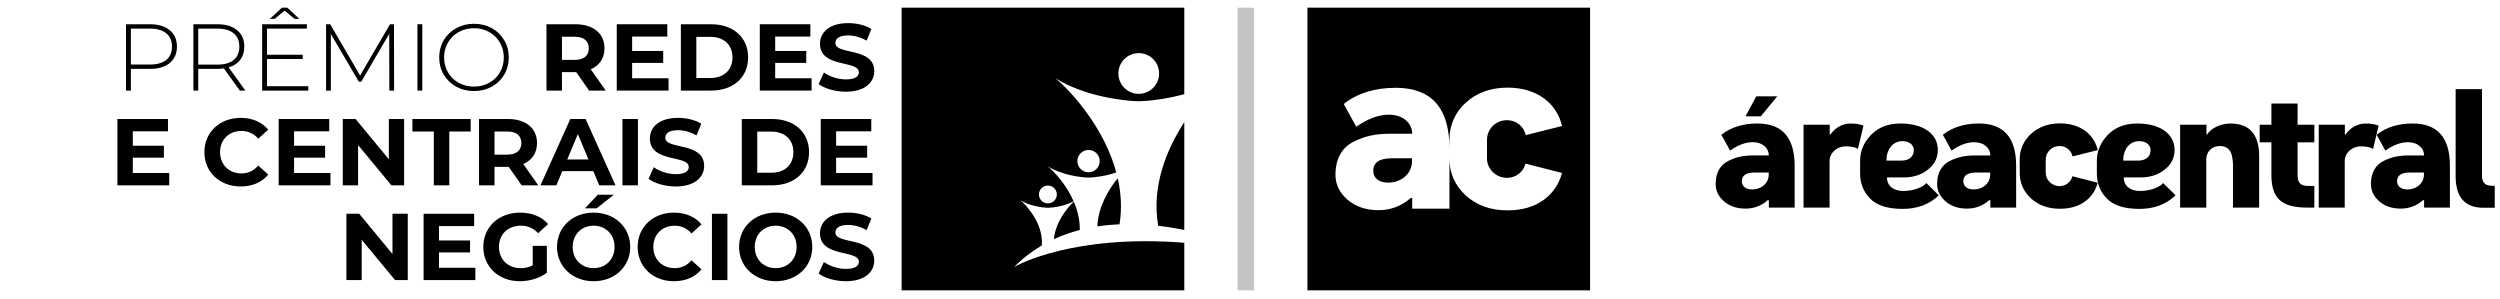
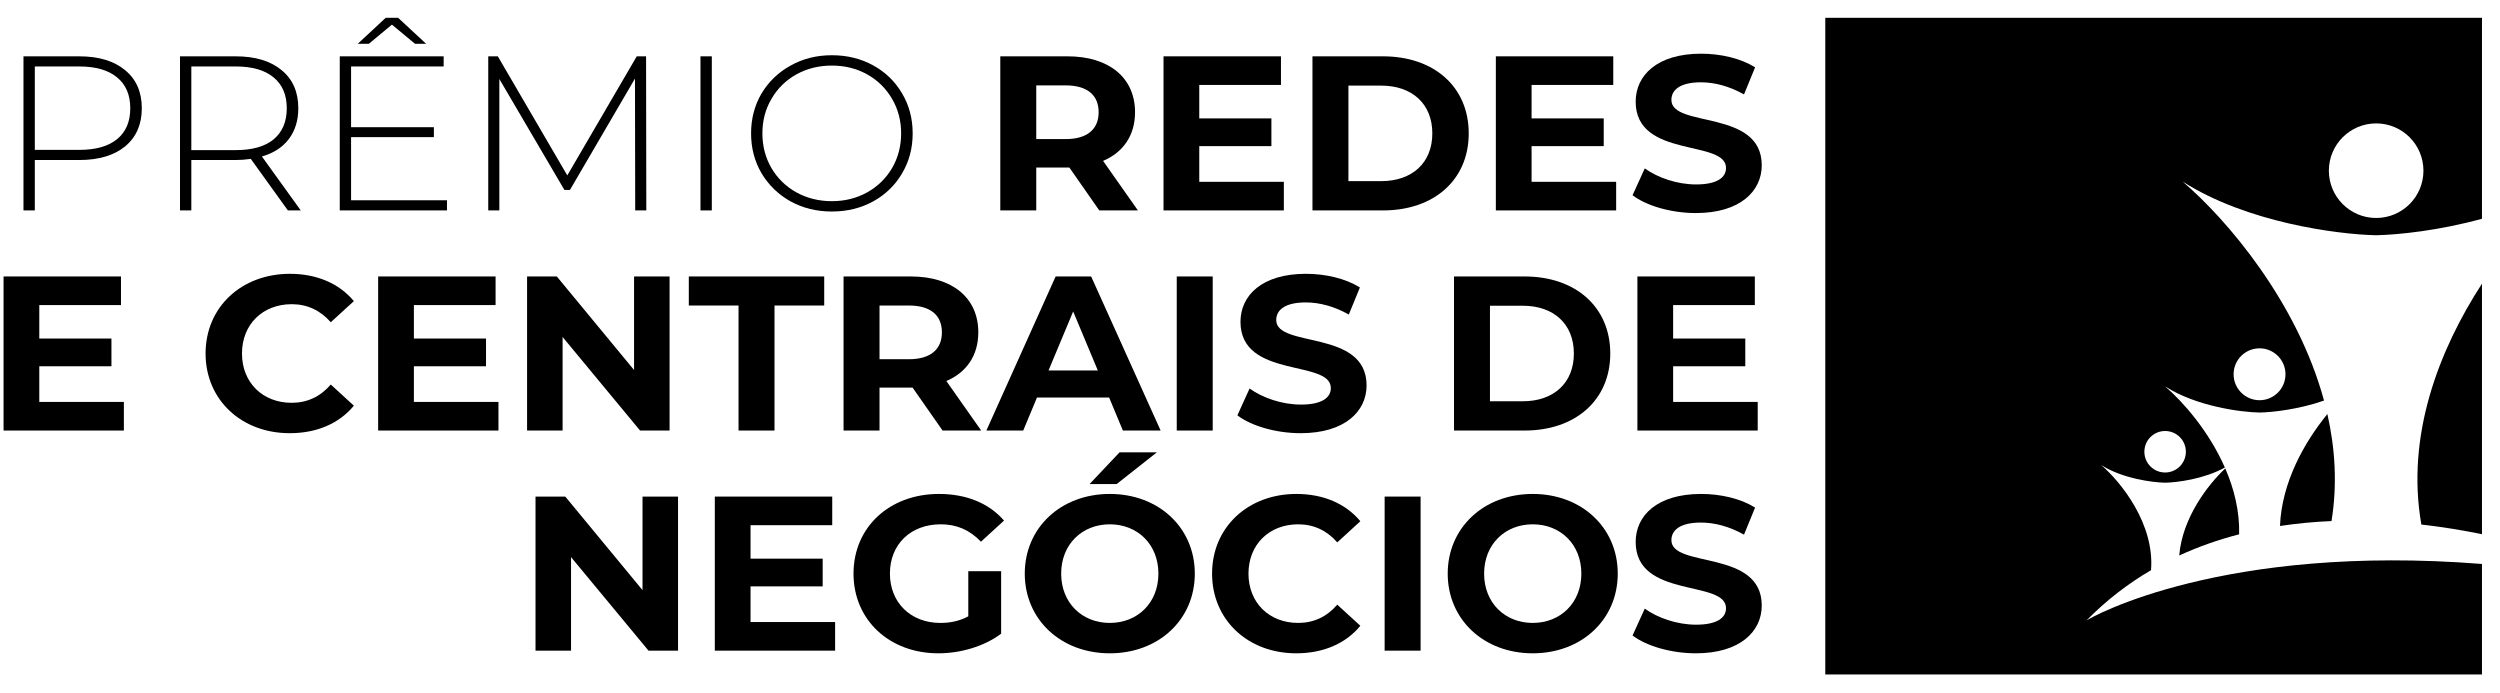
- <svg xmlns="http://www.w3.org/2000/svg" width="302" height="36" viewBox="0 0 302 36" fill="none">
-   <path d="M207.94 16.28C209.095 15.368 210.555 14.919 212.298 14.919C215.295 14.919 216.794 16.622 216.794 20.027V25.078H213.676V24.185H213.535C212.798 24.854 211.834 25.217 210.839 25.199C209.805 25.199 208.954 24.912 208.264 24.328C207.595 23.739 207.251 23.05 207.251 22.219C207.251 20.861 207.818 19.908 208.771 19.445C209.728 18.958 210.656 18.776 211.792 18.776H213.676C213.676 17.903 212.926 17.174 211.731 17.174C210.859 17.174 209.947 17.519 208.994 18.187L207.94 16.28ZM213.66 21.084V20.841H211.974C210.94 20.841 210.413 21.185 210.413 21.893C210.413 22.48 210.859 22.886 211.669 22.886C212.744 22.888 213.66 22.158 213.66 21.084ZM212.156 11.639H214.69L212.703 14.05H210.859L212.156 11.639Z" fill="black" />
-   <path d="M225.108 15.185L224.438 17.983C224.094 17.78 223.587 17.678 222.959 17.678C221.906 17.678 221.013 18.449 221.013 19.482V25.077H217.869V15.064H221.03V16.24H221.132C221.639 15.448 222.591 14.921 223.503 14.921C224.176 14.919 224.703 15.003 225.108 15.185Z" fill="black" />
-   <path d="M227.947 21.428C227.947 22.502 228.778 23.07 229.934 23.07C230.986 23.07 232.204 22.705 232.708 22.114L234.208 23.594C233.072 24.688 231.612 25.235 229.849 25.235C228.045 25.235 226.748 24.829 225.917 23.999C225.106 23.17 224.701 22.157 224.701 20.958V19.401C224.701 18.246 225.147 17.212 226.018 16.3C226.89 15.387 228.088 14.918 229.568 14.918C232.426 14.918 234.089 16.237 234.089 18.101C234.089 19.058 233.706 19.845 232.912 20.472C232.142 21.101 231.17 21.429 230.014 21.429L227.947 21.428ZM229.71 19.401C230.582 19.401 231.19 18.935 231.19 18.145C231.19 17.496 230.642 17.05 229.811 17.05C228.737 17.05 227.886 17.922 227.886 19.401H229.71Z" fill="black" />
-   <path d="M234.696 16.28C235.853 15.368 237.311 14.918 239.054 14.918C242.051 14.918 243.55 16.621 243.55 20.027V25.077H240.433V24.185H240.291C239.554 24.854 238.59 25.216 237.595 25.199C236.561 25.199 235.71 24.912 235.02 24.327C234.351 23.739 234.007 23.05 234.007 22.223C234.007 20.864 234.575 19.912 235.527 19.449C236.484 18.962 237.413 18.779 238.548 18.779H240.433C240.433 17.907 239.683 17.178 238.487 17.178C237.616 17.178 236.703 17.522 235.75 18.191L234.696 16.28ZM240.413 21.084V20.841H238.73C237.697 20.841 237.17 21.185 237.17 21.893C237.17 22.48 237.616 22.886 238.426 22.886C239.5 22.888 240.413 22.158 240.413 21.084V21.084Z" fill="black" />
-   <path d="M253.406 22.076C252.899 23.922 251.337 25.219 248.845 25.219C247.41 25.219 246.25 24.793 245.338 23.962C244.426 23.11 243.98 22.076 243.98 20.881V19.279C243.972 18.691 244.09 18.108 244.328 17.57C244.566 17.032 244.917 16.551 245.358 16.162C246.27 15.331 247.446 14.905 248.845 14.905C251.379 14.905 252.98 16.283 253.406 18.128L250.365 18.898C250.29 18.537 250.091 18.213 249.802 17.984C249.513 17.754 249.153 17.633 248.784 17.642C248.567 17.64 248.352 17.681 248.151 17.763C247.95 17.845 247.767 17.965 247.613 18.118C247.458 18.27 247.336 18.451 247.251 18.651C247.167 18.851 247.123 19.066 247.122 19.283V20.864C247.122 21.756 247.892 22.486 248.784 22.486C249.141 22.491 249.489 22.375 249.772 22.158C250.055 21.941 250.257 21.636 250.345 21.29L253.406 22.076Z" fill="black" />
-   <path d="M256.547 21.428C256.547 22.502 257.378 23.07 258.534 23.07C259.586 23.07 260.804 22.705 261.308 22.114L262.808 23.594C261.672 24.688 260.213 25.235 258.45 25.235C256.645 25.235 255.348 24.829 254.517 23.999C253.707 23.17 253.302 22.157 253.301 20.958V19.401C253.301 18.246 253.747 17.212 254.618 16.3C255.49 15.387 256.689 14.918 258.169 14.918C261.027 14.918 262.689 16.237 262.689 18.101C262.689 19.058 262.306 19.845 261.513 20.472C260.748 21.101 259.771 21.429 258.615 21.429L256.547 21.428ZM258.311 19.401C259.182 19.401 259.791 18.935 259.791 18.145C259.791 17.496 259.244 17.05 258.412 17.05C257.338 17.05 256.487 17.922 256.487 19.401H258.311Z" fill="black" />
-   <path d="M272.906 25.077H269.744V20.131C269.754 19.695 269.712 19.26 269.62 18.834C269.479 18.164 269.053 17.638 268.16 17.638C267.204 17.638 266.519 18.308 266.519 19.259V25.077H263.358V15.064H266.541V16.239H266.622C267.088 15.49 268.248 14.921 269.439 14.921C271.75 14.921 272.906 16.239 272.906 18.874V25.077Z" fill="black" />
-   <path d="M277.547 15.064H279.574V17.193H277.547V21.125C277.547 22.077 277.891 22.464 278.864 22.464H279.574V25.078H278.723C275.581 25.078 274.384 23.942 274.384 21.125V17.193H272.968V15.064H274.386V12.51H277.549L277.547 15.064Z" fill="black" />
-   <path d="M287.338 15.185L286.668 17.983C286.324 17.78 285.817 17.678 285.188 17.678C284.136 17.678 283.242 18.449 283.242 19.482V25.077H280.101V15.064H283.258V16.24H283.359C283.866 15.448 284.819 14.921 285.731 14.921C286.405 14.919 286.934 15.003 287.338 15.185Z" fill="black" />
-   <path d="M287.095 16.28C288.249 15.368 289.708 14.918 291.452 14.918C294.453 14.918 295.951 16.621 295.948 20.027V25.077H292.83V24.185H292.689C291.953 24.854 290.989 25.216 289.995 25.199C288.961 25.199 288.109 24.912 287.421 24.327C286.751 23.739 286.407 23.05 286.407 22.223C286.407 20.864 286.974 19.912 287.927 19.449C288.883 18.962 289.812 18.779 290.948 18.779H292.832C292.832 17.907 292.082 17.178 290.886 17.178C290.015 17.178 289.102 17.522 288.15 18.191L287.095 16.28ZM292.81 21.084V20.841H291.127C290.094 20.841 289.567 21.185 289.567 21.893C289.567 22.48 290.013 22.886 290.824 22.886C291.898 22.888 292.81 22.158 292.81 21.084V21.084Z" fill="black" />
-   <path d="M301.364 22.442V25.098H300.006C297.756 25.098 296.641 23.82 296.641 21.287V10.764H299.824V21.266C299.824 22.056 300.229 22.442 301.039 22.442H301.364Z" fill="black" />
-   <path fill-rule="evenodd" clip-rule="evenodd" d="M157.937 0.926H192.084V35.073H157.937V0.926ZM162.318 12.562C163.987 11.252 166.092 10.605 168.607 10.605C172.932 10.605 175.095 13.053 175.095 17.949L175.095 25.211H170.596V23.927H170.392C169.329 24.889 167.938 25.411 166.502 25.385C165.01 25.385 163.781 24.973 162.786 24.132C161.82 23.287 161.324 22.296 161.324 21.107C161.324 19.154 162.143 17.784 163.517 17.119C164.898 16.419 166.238 16.156 167.877 16.156H170.596C170.596 14.902 169.514 13.854 167.788 13.854C166.531 13.854 165.214 14.349 163.839 15.31L162.318 12.562ZM170.567 19.12V19.469C170.567 21.013 169.25 22.063 167.7 22.06C166.531 22.06 165.888 21.477 165.888 20.632C165.888 19.615 166.648 19.12 168.139 19.12H170.567ZM182.115 25.413C185.712 25.413 187.965 23.548 188.696 20.896L184.279 19.765C184.152 20.262 183.861 20.702 183.453 21.014C183.044 21.325 182.542 21.491 182.028 21.484C180.74 21.484 179.629 20.435 179.629 19.153V16.88C179.63 16.568 179.694 16.259 179.816 15.972C179.937 15.684 180.114 15.424 180.337 15.204C180.56 14.985 180.824 14.812 181.114 14.694C181.404 14.577 181.715 14.518 182.028 14.52C182.56 14.508 183.08 14.682 183.497 15.012C183.913 15.342 184.2 15.807 184.308 16.327L188.696 15.219C188.082 12.567 185.771 10.585 182.115 10.585C180.097 10.585 178.4 11.197 177.083 12.392C176.447 12.952 175.94 13.643 175.597 14.416C175.254 15.19 175.083 16.029 175.095 16.874L175.095 19.177C175.095 20.896 175.739 22.382 177.054 23.606C178.371 24.801 180.044 25.413 182.115 25.413Z" fill="black" />
-   <path d="M18.119 2.929C19.134 2.929 19.931 3.17 20.508 3.651C21.085 4.124 21.374 4.784 21.374 5.631C21.374 6.47 21.085 7.13 20.508 7.611C19.931 8.084 19.134 8.321 18.119 8.321H15.81V10.942H15.221V2.929H18.119ZM18.119 7.794C18.98 7.794 19.639 7.607 20.093 7.233C20.547 6.859 20.773 6.325 20.773 5.631C20.773 4.936 20.547 4.402 20.093 4.028C19.639 3.647 18.98 3.456 18.119 3.456H15.81V7.794H18.119Z" fill="black" />
-   <path d="M28.97 10.942L27.042 8.263C26.758 8.302 26.496 8.321 26.257 8.321H23.949V10.942H23.36V2.929H26.257C27.273 2.929 28.07 3.17 28.647 3.651C29.224 4.124 29.512 4.784 29.512 5.631C29.512 6.264 29.347 6.798 29.016 7.233C28.693 7.661 28.227 7.962 27.619 8.137L29.639 10.942H28.97ZM26.257 7.806C27.119 7.806 27.777 7.619 28.231 7.245C28.685 6.863 28.912 6.325 28.912 5.631C28.912 4.936 28.685 4.402 28.231 4.028C27.777 3.647 27.119 3.456 26.257 3.456H23.949V7.806H26.257Z" fill="black" />
-   <path d="M37.243 10.415V10.942H31.668V2.929H37.07V3.456H32.256V6.615H36.562V7.13H32.256V10.415H37.243ZM35.581 2.277L34.38 1.281L33.18 2.277H32.603L34.057 0.926H34.703L36.158 2.277H35.581Z" fill="black" />
-   <path d="M47.031 10.942L47.019 4.085L43.637 9.877H43.349L39.967 4.108V10.942H39.389V2.929H39.886L43.499 9.122L47.111 2.929H47.596L47.608 10.942H47.031Z" fill="black" />
-   <path d="M50.425 2.929H51.014V10.942H50.425V2.929Z" fill="black" />
-   <path d="M57.257 10.999C56.465 10.999 55.749 10.823 55.111 10.473C54.472 10.114 53.968 9.625 53.598 9.007C53.237 8.389 53.056 7.699 53.056 6.936C53.056 6.173 53.237 5.482 53.598 4.864C53.968 4.246 54.472 3.761 55.111 3.41C55.749 3.051 56.465 2.872 57.257 2.872C58.05 2.872 58.766 3.048 59.404 3.399C60.043 3.75 60.543 4.234 60.905 4.852C61.274 5.47 61.459 6.165 61.459 6.936C61.459 7.706 61.274 8.401 60.905 9.019C60.543 9.637 60.043 10.121 59.404 10.473C58.766 10.823 58.05 10.999 57.257 10.999ZM57.257 10.461C57.935 10.461 58.546 10.308 59.093 10.003C59.639 9.698 60.07 9.278 60.386 8.744C60.701 8.202 60.859 7.599 60.859 6.936C60.859 6.272 60.701 5.673 60.386 5.139C60.07 4.597 59.639 4.173 59.093 3.868C58.546 3.563 57.935 3.41 57.257 3.41C56.58 3.41 55.965 3.563 55.411 3.868C54.864 4.173 54.433 4.597 54.118 5.139C53.802 5.673 53.645 6.272 53.645 6.936C53.645 7.599 53.802 8.202 54.118 8.744C54.433 9.278 54.864 9.698 55.411 10.003C55.965 10.308 56.58 10.461 57.257 10.461Z" fill="black" />
-   <path d="M73.172 10.942L71.36 8.366C72.41 7.92 73.022 7.039 73.022 5.837C73.022 4.04 71.671 2.929 69.513 2.929H66.015V10.942H67.885V8.71H69.513H69.605L71.163 10.942H73.172ZM71.129 5.837C71.129 6.707 70.552 7.233 69.409 7.233H67.885V4.44H69.409C70.552 4.44 71.129 4.955 71.129 5.837Z" fill="black" />
-   <path d="M76.362 9.454V7.599H80.113V6.157H76.362V4.417H80.61V2.929H74.503V10.942H80.76V9.454H76.362Z" fill="black" />
-   <path d="M82.248 10.942H85.918C88.561 10.942 90.374 9.362 90.374 6.936C90.374 4.509 88.561 2.929 85.918 2.929H82.248V10.942ZM84.118 9.419V4.452H85.826C87.43 4.452 88.481 5.402 88.481 6.936C88.481 8.469 87.43 9.419 85.826 9.419H84.118Z" fill="black" />
-   <path d="M93.642 9.454V7.599H97.394V6.157H93.642V4.417H97.89V2.929H91.784V10.942H98.04V9.454H93.642Z" fill="black" />
-   <path d="M102.183 11.079C104.491 11.079 105.611 9.935 105.611 8.595C105.611 5.654 100.913 6.672 100.913 5.196C100.913 4.692 101.34 4.28 102.448 4.28C103.164 4.28 103.937 4.486 104.688 4.91L105.265 3.502C104.515 3.032 103.476 2.792 102.46 2.792C100.163 2.792 99.055 3.925 99.055 5.287C99.055 8.263 103.753 7.233 103.753 8.733C103.753 9.225 103.303 9.591 102.194 9.591C101.225 9.591 100.209 9.248 99.528 8.756L98.893 10.152C99.609 10.701 100.902 11.079 102.183 11.079Z" fill="black" />
-   <path d="M16.044 20.9V19.046H19.795V17.604H16.044V15.864H20.291V14.376H14.185V22.388H20.441V20.9H16.044Z" fill="black" />
-   <path d="M29.065 22.526C30.473 22.526 31.639 22.022 32.401 21.095L31.2 19.996C30.658 20.625 29.977 20.946 29.169 20.946C27.657 20.946 26.583 19.893 26.583 18.382C26.583 16.871 27.657 15.818 29.169 15.818C29.977 15.818 30.658 16.138 31.2 16.756L32.401 15.658C31.639 14.742 30.473 14.238 29.077 14.238C26.56 14.238 24.69 15.967 24.69 18.382C24.69 20.797 26.56 22.526 29.065 22.526Z" fill="black" />
-   <path d="M35.522 20.9V19.046H39.273V17.604H35.522V15.864H39.77V14.376H33.664V22.388H39.92V20.9H35.522Z" fill="black" />
-   <path d="M46.971 14.376V19.24L42.955 14.376H41.408V22.388H43.255V17.523L47.283 22.388H48.818V14.376H46.971Z" fill="black" />
-   <path d="M52.404 22.388H54.274V15.887H56.859V14.376H49.818V15.887H52.404V22.388Z" fill="black" />
-   <path d="M65.022 22.388L63.21 19.813C64.26 19.366 64.872 18.485 64.872 17.283C64.872 15.486 63.521 14.376 61.363 14.376H57.865V22.388H59.735V20.156H61.363H61.455L63.014 22.388H65.022ZM62.979 17.283C62.979 18.153 62.402 18.68 61.259 18.68H59.735V15.887H61.259C62.402 15.887 62.979 16.402 62.979 17.283Z" fill="black" />
-   <path d="M72.39 22.388H74.353L70.74 14.376H68.893L65.291 22.388H67.208L67.923 20.671H71.675L72.39 22.388ZM68.524 19.263L69.805 16.196L71.086 19.263H68.524Z" fill="black" />
-   <path d="M75.191 22.388H77.061V14.376H75.191V22.388Z" fill="black" />
-   <path d="M81.633 22.526C83.942 22.526 85.062 21.381 85.062 20.042C85.062 17.1 80.364 18.119 80.364 16.642C80.364 16.138 80.791 15.726 81.899 15.726C82.615 15.726 83.388 15.932 84.138 16.356L84.715 14.948C83.965 14.479 82.926 14.238 81.91 14.238C79.613 14.238 78.505 15.371 78.505 16.734C78.505 19.71 83.203 18.68 83.203 20.179C83.203 20.671 82.753 21.038 81.645 21.038C80.675 21.038 79.66 20.694 78.978 20.202L78.344 21.598C79.059 22.148 80.352 22.526 81.633 22.526Z" fill="black" />
-   <path d="M89.608 22.388H93.279C95.922 22.388 97.734 20.808 97.734 18.382C97.734 15.955 95.922 14.376 93.279 14.376H89.608V22.388ZM91.478 20.866V15.898H93.187C94.791 15.898 95.841 16.848 95.841 18.382C95.841 19.916 94.791 20.866 93.187 20.866H91.478Z" fill="black" />
-   <path d="M101.003 20.9V19.046H104.755V17.604H101.003V15.864H105.251V14.376H99.145V22.388H105.401V20.9H101.003Z" fill="black" />
-   <path d="M47.411 25.822V30.687L43.394 25.822H41.847V33.834H43.694V28.97L47.723 33.834H49.258V25.822H47.411Z" fill="black" />
-   <path d="M53.028 32.346V30.492H56.779V29.05H53.028V27.31H57.276V25.822H51.17V33.834H57.426V32.346H53.028Z" fill="black" />
-   <path d="M64.351 32.049C63.878 32.301 63.404 32.392 62.897 32.392C61.35 32.392 60.276 31.328 60.276 29.828C60.276 28.306 61.35 27.264 62.92 27.264C63.739 27.264 64.42 27.55 65.009 28.169L66.209 27.07C65.424 26.165 64.247 25.685 62.827 25.685C60.253 25.685 58.383 27.413 58.383 29.828C58.383 32.243 60.253 33.972 62.793 33.972C63.947 33.972 65.171 33.617 66.059 32.953V29.702H64.351V32.049Z" fill="black" />
-   <path d="M70.659 25.17H72.067L74.156 23.521H72.217L70.659 25.17ZM71.709 33.972C74.249 33.972 76.13 32.221 76.13 29.828C76.13 27.436 74.249 25.685 71.709 25.685C69.158 25.685 67.288 27.447 67.288 29.828C67.288 32.209 69.158 33.972 71.709 33.972ZM71.709 32.392C70.266 32.392 69.181 31.351 69.181 29.828C69.181 28.306 70.266 27.264 71.709 27.264C73.152 27.264 74.237 28.306 74.237 29.828C74.237 31.351 73.152 32.392 71.709 32.392Z" fill="black" />
-   <path d="M81.403 33.972C82.811 33.972 83.977 33.468 84.738 32.541L83.538 31.442C82.996 32.072 82.314 32.392 81.506 32.392C79.994 32.392 78.921 31.339 78.921 29.828C78.921 28.317 79.994 27.264 81.506 27.264C82.314 27.264 82.996 27.585 83.538 28.203L84.738 27.104C83.977 26.188 82.811 25.685 81.414 25.685C78.898 25.685 77.028 27.413 77.028 29.828C77.028 32.243 78.898 33.972 81.403 33.972Z" fill="black" />
-   <path d="M86.001 33.834H87.871V25.822H86.001V33.834Z" fill="black" />
-   <path d="M93.702 33.972C96.241 33.972 98.123 32.221 98.123 29.828C98.123 27.436 96.241 25.685 93.702 25.685C91.151 25.685 89.281 27.447 89.281 29.828C89.281 32.209 91.151 33.972 93.702 33.972ZM93.702 32.392C92.259 32.392 91.174 31.351 91.174 29.828C91.174 28.306 92.259 27.264 93.702 27.264C95.145 27.264 96.23 28.306 96.23 29.828C96.23 31.351 95.145 32.392 93.702 32.392Z" fill="black" />
-   <path d="M102.183 33.972C104.491 33.972 105.611 32.827 105.611 31.488C105.611 28.546 100.913 29.565 100.913 28.088C100.913 27.585 101.34 27.173 102.448 27.173C103.164 27.173 103.937 27.379 104.688 27.802L105.265 26.394C104.515 25.925 103.476 25.685 102.46 25.685C100.163 25.685 99.055 26.818 99.055 28.18C99.055 31.156 103.753 30.126 103.753 31.625C103.753 32.117 103.303 32.484 102.194 32.484C101.225 32.484 100.209 32.14 99.528 31.648L98.893 33.045C99.609 33.594 100.902 33.972 102.183 33.972Z" fill="black" />
-   <path fill-rule="evenodd" clip-rule="evenodd" d="M108.916 0.926H143.063V11.376C140.843 11.986 138.729 12.208 137.56 12.233C135.564 12.19 130.824 11.575 127.492 9.438C129.821 11.428 133.46 15.71 134.849 20.83C133.535 21.287 132.175 21.44 131.496 21.452C130.536 21.434 128.215 21.137 126.586 20.093C127.511 20.884 128.862 22.418 129.693 24.311C128.61 24.913 127.195 25.089 126.586 25.101C125.935 25.088 124.363 24.887 123.259 24.18C124.276 25.048 126.051 27.243 125.853 29.649C124.656 30.35 123.526 31.215 122.491 32.27C122.482 32.276 122.479 32.279 122.482 32.279L122.491 32.27C122.787 32.059 129.614 28.264 143.063 29.326V35.073H108.916V0.926ZM135.101 8.876C135.101 10.234 136.202 11.335 137.56 11.335C138.918 11.335 140.019 10.234 140.019 8.876C140.019 7.518 138.918 6.417 137.56 6.417C136.202 6.417 135.101 7.518 135.101 8.876ZM130.147 19.462C130.147 20.207 130.751 20.811 131.496 20.811C132.241 20.811 132.845 20.207 132.845 19.462C132.845 18.717 132.241 18.113 131.496 18.113C130.751 18.113 130.147 18.717 130.147 19.462ZM125.507 23.491C125.507 24.087 125.99 24.57 126.586 24.57C127.182 24.57 127.665 24.087 127.665 23.491C127.665 22.895 127.182 22.412 126.586 22.412C125.99 22.412 125.507 22.895 125.507 23.491Z" fill="black" />
-   <path d="M127.32 28.886C128.326 28.422 129.37 28.06 130.435 27.784C130.465 26.577 130.171 25.413 129.714 24.358C128.8 25.214 127.48 26.936 127.32 28.886Z" fill="black" />
-   <path d="M132.56 27.351C133.448 27.216 134.343 27.133 135.239 27.095C135.547 25.188 135.427 23.314 135.023 21.53C133.841 22.979 132.647 25.072 132.56 27.351Z" fill="black" />
-   <path d="M139.911 27.276C140.987 27.398 142.042 27.57 143.063 27.778V14.751C140.834 18.185 139.095 22.641 139.911 27.276Z" fill="black" />
-   <rect x="149.5" y="0.927" width="2" height="34.146" fill="#C4C4C4" />
+ <svg xmlns="http://www.w3.org/2000/svg" width="130" height="36" viewBox="0 0 130 36" fill="none">
+   <path d="M4.119 2.929C5.134 2.929 5.931 3.17 6.508 3.651C7.085 4.124 7.374 4.784 7.374 5.631C7.374 6.47 7.085 7.13 6.508 7.611C5.931 8.084 5.134 8.321 4.119 8.321H1.81V10.942H1.221V2.929H4.119ZM4.119 7.794C4.981 7.794 5.638 7.607 6.092 7.233C6.547 6.859 6.774 6.325 6.774 5.631C6.774 4.936 6.547 4.402 6.092 4.028C5.638 3.647 4.981 3.456 4.119 3.456H1.81V7.794H4.119Z" fill="black" />
+   <path d="M14.97 10.942L13.042 8.263C12.758 8.302 12.496 8.321 12.257 8.321H9.949V10.942H9.36V2.929H12.257C13.273 2.929 14.069 3.17 14.647 3.651C15.224 4.124 15.512 4.784 15.512 5.631C15.512 6.264 15.347 6.798 15.016 7.233C14.693 7.661 14.227 7.962 13.619 8.137L15.639 10.942H14.97ZM12.257 7.806C13.119 7.806 13.777 7.619 14.231 7.245C14.685 6.863 14.912 6.325 14.912 5.631C14.912 4.936 14.685 4.402 14.231 4.028C13.777 3.647 13.119 3.456 12.257 3.456H9.949V7.806H12.257Z" fill="black" />
+   <path d="M23.243 10.415V10.942H17.668V2.929H23.07V3.456H18.256V6.615H22.562V7.13H18.256V10.415H23.243ZM21.581 2.277L20.38 1.281L19.18 2.277H18.603L20.057 0.926H20.703L22.158 2.277H21.581Z" fill="black" />
+   <path d="M33.031 10.942L33.019 4.085L29.637 9.877H29.349L25.966 4.108V10.942H25.389V2.929H25.886L29.499 9.122L33.111 2.929H33.596L33.608 10.942H33.031Z" fill="black" />
+   <path d="M36.425 2.929H37.014V10.942H36.425V2.929Z" fill="black" />
+   <path d="M43.257 10.999C42.465 10.999 41.749 10.823 41.111 10.473C40.472 10.114 39.968 9.625 39.598 9.007C39.237 8.389 39.056 7.699 39.056 6.936C39.056 6.173 39.237 5.482 39.598 4.864C39.968 4.246 40.472 3.761 41.111 3.41C41.749 3.051 42.465 2.872 43.257 2.872C44.05 2.872 44.766 3.048 45.404 3.399C46.043 3.75 46.543 4.234 46.905 4.852C47.274 5.47 47.459 6.165 47.459 6.936C47.459 7.706 47.274 8.401 46.905 9.019C46.543 9.637 46.043 10.121 45.404 10.473C44.766 10.823 44.05 10.999 43.257 10.999ZM43.257 10.461C43.935 10.461 44.546 10.308 45.093 10.003C45.639 9.698 46.07 9.278 46.386 8.744C46.701 8.202 46.859 7.599 46.859 6.936C46.859 6.272 46.701 5.673 46.386 5.139C46.07 4.597 45.639 4.173 45.093 3.868C44.546 3.563 43.935 3.41 43.257 3.41C42.58 3.41 41.965 3.563 41.411 3.868C40.864 4.173 40.433 4.597 40.118 5.139C39.802 5.673 39.645 6.272 39.645 6.936C39.645 7.599 39.802 8.202 40.118 8.744C40.433 9.278 40.864 9.698 41.411 10.003C41.965 10.308 42.58 10.461 43.257 10.461Z" fill="black" />
+   <path d="M59.172 10.942L57.36 8.366C58.41 7.92 59.022 7.039 59.022 5.837C59.022 4.04 57.671 2.929 55.513 2.929H52.015V10.942H53.885V8.71H55.513H55.605L57.163 10.942H59.172ZM57.129 5.837C57.129 6.707 56.552 7.233 55.409 7.233H53.885V4.44H55.409C56.552 4.44 57.129 4.955 57.129 5.837Z" fill="black" />
+   <path d="M62.362 9.454V7.599H66.113V6.157H62.362V4.417H66.61V2.929H60.503V10.942H66.76V9.454H62.362Z" fill="black" />
+   <path d="M68.248 10.942H71.918C74.561 10.942 76.374 9.362 76.374 6.936C76.374 4.509 74.561 2.929 71.918 2.929H68.248V10.942ZM70.118 9.419V4.452H71.826C73.43 4.452 74.481 5.402 74.481 6.936C74.481 8.469 73.43 9.419 71.826 9.419H70.118Z" fill="black" />
+   <path d="M79.642 9.454V7.599H83.394V6.157H79.642V4.417H83.89V2.929H77.784V10.942H84.04V9.454H79.642Z" fill="black" />
+   <path d="M88.183 11.079C90.492 11.079 91.611 9.935 91.611 8.595C91.611 5.654 86.913 6.672 86.913 5.196C86.913 4.692 87.34 4.28 88.448 4.28C89.164 4.28 89.937 4.486 90.688 4.91L91.265 3.502C90.514 3.032 89.476 2.792 88.46 2.792C86.163 2.792 85.055 3.925 85.055 5.287C85.055 8.263 89.753 7.233 89.753 8.733C89.753 9.225 89.302 9.591 88.194 9.591C87.225 9.591 86.209 9.248 85.528 8.756L84.893 10.152C85.609 10.701 86.902 11.079 88.183 11.079Z" fill="black" />
+   <path d="M2.043 20.9V19.046H5.795V17.604H2.043V15.864H6.291V14.376H0.185V22.388H6.441V20.9H2.043Z" fill="black" />
+   <path d="M15.065 22.526C16.473 22.526 17.639 22.022 18.401 21.095L17.2 19.996C16.658 20.625 15.977 20.946 15.169 20.946C13.657 20.946 12.583 19.893 12.583 18.382C12.583 16.871 13.657 15.818 15.169 15.818C15.977 15.818 16.658 16.138 17.2 16.756L18.401 15.658C17.639 14.742 16.473 14.238 15.077 14.238C12.56 14.238 10.69 15.967 10.69 18.382C10.69 20.797 12.56 22.526 15.065 22.526Z" fill="black" />
+   <path d="M21.522 20.9V19.046H25.273V17.604H21.522V15.864H25.77V14.376H19.664V22.388H25.92V20.9H21.522Z" fill="black" />
+   <path d="M32.971 14.376V19.24L28.954 14.376H27.408V22.388H29.255V17.523L33.283 22.388H34.818V14.376H32.971Z" fill="black" />
+   <path d="M38.404 22.388H40.274V15.887H42.859V14.376H35.818V15.887H38.404V22.388Z" fill="black" />
+   <path d="M51.022 22.388L49.21 19.813C50.26 19.366 50.872 18.485 50.872 17.283C50.872 15.486 49.521 14.376 47.363 14.376H43.865V22.388H45.735V20.156H47.363H47.455L49.014 22.388H51.022ZM48.979 17.283C48.979 18.153 48.402 18.68 47.259 18.68H45.735V15.887H47.259C48.402 15.887 48.979 16.402 48.979 17.283Z" fill="black" />
+   <path d="M58.39 22.388H60.353L56.74 14.376H54.893L51.291 22.388H53.208L53.923 20.671H57.675L58.39 22.388ZM54.524 19.263L55.805 16.196L57.086 19.263H54.524Z" fill="black" />
+   <path d="M61.191 22.388H63.061V14.376H61.191V22.388Z" fill="black" />
+   <path d="M67.633 22.526C69.942 22.526 71.062 21.381 71.062 20.042C71.062 17.1 66.364 18.119 66.364 16.642C66.364 16.138 66.791 15.726 67.899 15.726C68.615 15.726 69.388 15.932 70.138 16.356L70.715 14.948C69.965 14.479 68.926 14.238 67.91 14.238C65.613 14.238 64.505 15.371 64.505 16.734C64.505 19.71 69.203 18.68 69.203 20.179C69.203 20.671 68.753 21.038 67.645 21.038C66.675 21.038 65.66 20.694 64.978 20.202L64.344 21.598C65.059 22.148 66.352 22.526 67.633 22.526Z" fill="black" />
+   <path d="M75.608 22.388H79.279C81.922 22.388 83.734 20.808 83.734 18.382C83.734 15.955 81.922 14.376 79.279 14.376H75.608V22.388ZM77.478 20.866V15.898H79.187C80.791 15.898 81.841 16.848 81.841 18.382C81.841 19.916 80.791 20.866 79.187 20.866H77.478Z" fill="black" />
+   <path d="M87.003 20.9V19.046H90.755V17.604H87.003V15.864H91.251V14.376H85.145V22.388H91.401V20.9H87.003Z" fill="black" />
+   <path d="M33.411 25.822V30.687L29.394 25.822H27.847V33.834H29.694V28.97L33.723 33.834H35.258V25.822H33.411Z" fill="black" />
+   <path d="M39.028 32.346V30.492H42.779V29.05H39.028V27.31H43.276V25.822H37.17V33.834H43.426V32.346H39.028Z" fill="black" />
+   <path d="M50.351 32.049C49.878 32.301 49.404 32.392 48.897 32.392C47.35 32.392 46.276 31.328 46.276 29.828C46.276 28.306 47.35 27.264 48.92 27.264C49.739 27.264 50.42 27.55 51.009 28.169L52.209 27.07C51.425 26.165 50.247 25.685 48.827 25.685C46.253 25.685 44.383 27.413 44.383 29.828C44.383 32.243 46.253 33.972 48.793 33.972C49.947 33.972 51.17 33.617 52.059 32.953V29.702H50.351V32.049Z" fill="black" />
+   <path d="M56.659 25.17H58.067L60.157 23.521H58.217L56.659 25.17ZM57.709 33.972C60.249 33.972 62.13 32.221 62.13 29.828C62.13 27.436 60.249 25.685 57.709 25.685C55.158 25.685 53.288 27.447 53.288 29.828C53.288 32.209 55.158 33.972 57.709 33.972ZM57.709 32.392C56.267 32.392 55.181 31.351 55.181 29.828C55.181 28.306 56.267 27.264 57.709 27.264C59.152 27.264 60.237 28.306 60.237 29.828C60.237 31.351 59.152 32.392 57.709 32.392Z" fill="black" />
+   <path d="M67.403 33.972C68.811 33.972 69.977 33.468 70.738 32.541L69.538 31.442C68.996 32.072 68.314 32.392 67.506 32.392C65.994 32.392 64.921 31.339 64.921 29.828C64.921 28.317 65.994 27.264 67.506 27.264C68.314 27.264 68.996 27.585 69.538 28.203L70.738 27.104C69.977 26.188 68.811 25.685 67.414 25.685C64.898 25.685 63.028 27.413 63.028 29.828C63.028 32.243 64.898 33.972 67.403 33.972Z" fill="black" />
+   <path d="M72.001 33.834H73.871V25.822H72.001V33.834Z" fill="black" />
+   <path d="M79.702 33.972C82.241 33.972 84.123 32.221 84.123 29.828C84.123 27.436 82.241 25.685 79.702 25.685C77.151 25.685 75.281 27.447 75.281 29.828C75.281 32.209 77.151 33.972 79.702 33.972ZM79.702 32.392C78.259 32.392 77.174 31.351 77.174 29.828C77.174 28.306 78.259 27.264 79.702 27.264C81.145 27.264 82.23 28.306 82.23 29.828C82.23 31.351 81.145 32.392 79.702 32.392Z" fill="black" />
+   <path d="M88.183 33.972C90.492 33.972 91.611 32.827 91.611 31.488C91.611 28.546 86.913 29.565 86.913 28.088C86.913 27.585 87.34 27.173 88.448 27.173C89.164 27.173 89.937 27.379 90.688 27.802L91.265 26.394C90.514 25.925 89.476 25.685 88.46 25.685C86.163 25.685 85.055 26.818 85.055 28.18C85.055 31.156 89.753 30.126 89.753 31.625C89.753 32.117 89.302 32.484 88.194 32.484C87.225 32.484 86.209 32.14 85.528 31.648L84.893 33.045C85.609 33.594 86.902 33.972 88.183 33.972Z" fill="black" />
+   <path fill-rule="evenodd" clip-rule="evenodd" d="M94.915 0.926H129.063V11.376C126.843 11.986 124.729 12.208 123.56 12.233C121.564 12.19 116.824 11.575 113.492 9.438C115.821 11.428 119.46 15.71 120.849 20.83C119.535 21.287 118.175 21.44 117.496 21.452C116.536 21.434 114.215 21.137 112.586 20.093C113.511 20.884 114.862 22.418 115.693 24.311C114.61 24.913 113.195 25.089 112.586 25.101C111.935 25.088 110.363 24.887 109.259 24.18C110.276 25.048 112.051 27.243 111.853 29.649C110.656 30.35 109.526 31.215 108.491 32.27C108.482 32.276 108.479 32.279 108.482 32.279L108.491 32.27C108.787 32.059 115.614 28.264 129.063 29.326V35.073H94.915V0.926ZM121.101 8.876C121.101 10.234 122.202 11.335 123.56 11.335C124.918 11.335 126.019 10.234 126.019 8.876C126.019 7.518 124.918 6.417 123.56 6.417C122.202 6.417 121.101 7.518 121.101 8.876ZM116.147 19.462C116.147 20.207 116.751 20.811 117.496 20.811C118.241 20.811 118.845 20.207 118.845 19.462C118.845 18.717 118.241 18.113 117.496 18.113C116.751 18.113 116.147 18.717 116.147 19.462ZM111.507 23.491C111.507 24.087 111.99 24.57 112.586 24.57C113.182 24.57 113.665 24.087 113.665 23.491C113.665 22.895 113.182 22.412 112.586 22.412C111.99 22.412 111.507 22.895 111.507 23.491Z" fill="black" />
+   <path d="M113.32 28.886C114.326 28.422 115.37 28.06 116.435 27.784C116.465 26.577 116.171 25.413 115.714 24.358C114.8 25.214 113.48 26.936 113.32 28.886Z" fill="black" />
+   <path d="M118.56 27.351C119.448 27.216 120.343 27.133 121.239 27.095C121.547 25.188 121.427 23.314 121.023 21.53C119.841 22.979 118.647 25.072 118.56 27.351Z" fill="black" />
+   <path d="M125.911 27.276C126.987 27.398 128.042 27.57 129.063 27.778V14.751C126.834 18.185 125.095 22.641 125.911 27.276Z" fill="black" />
</svg>
